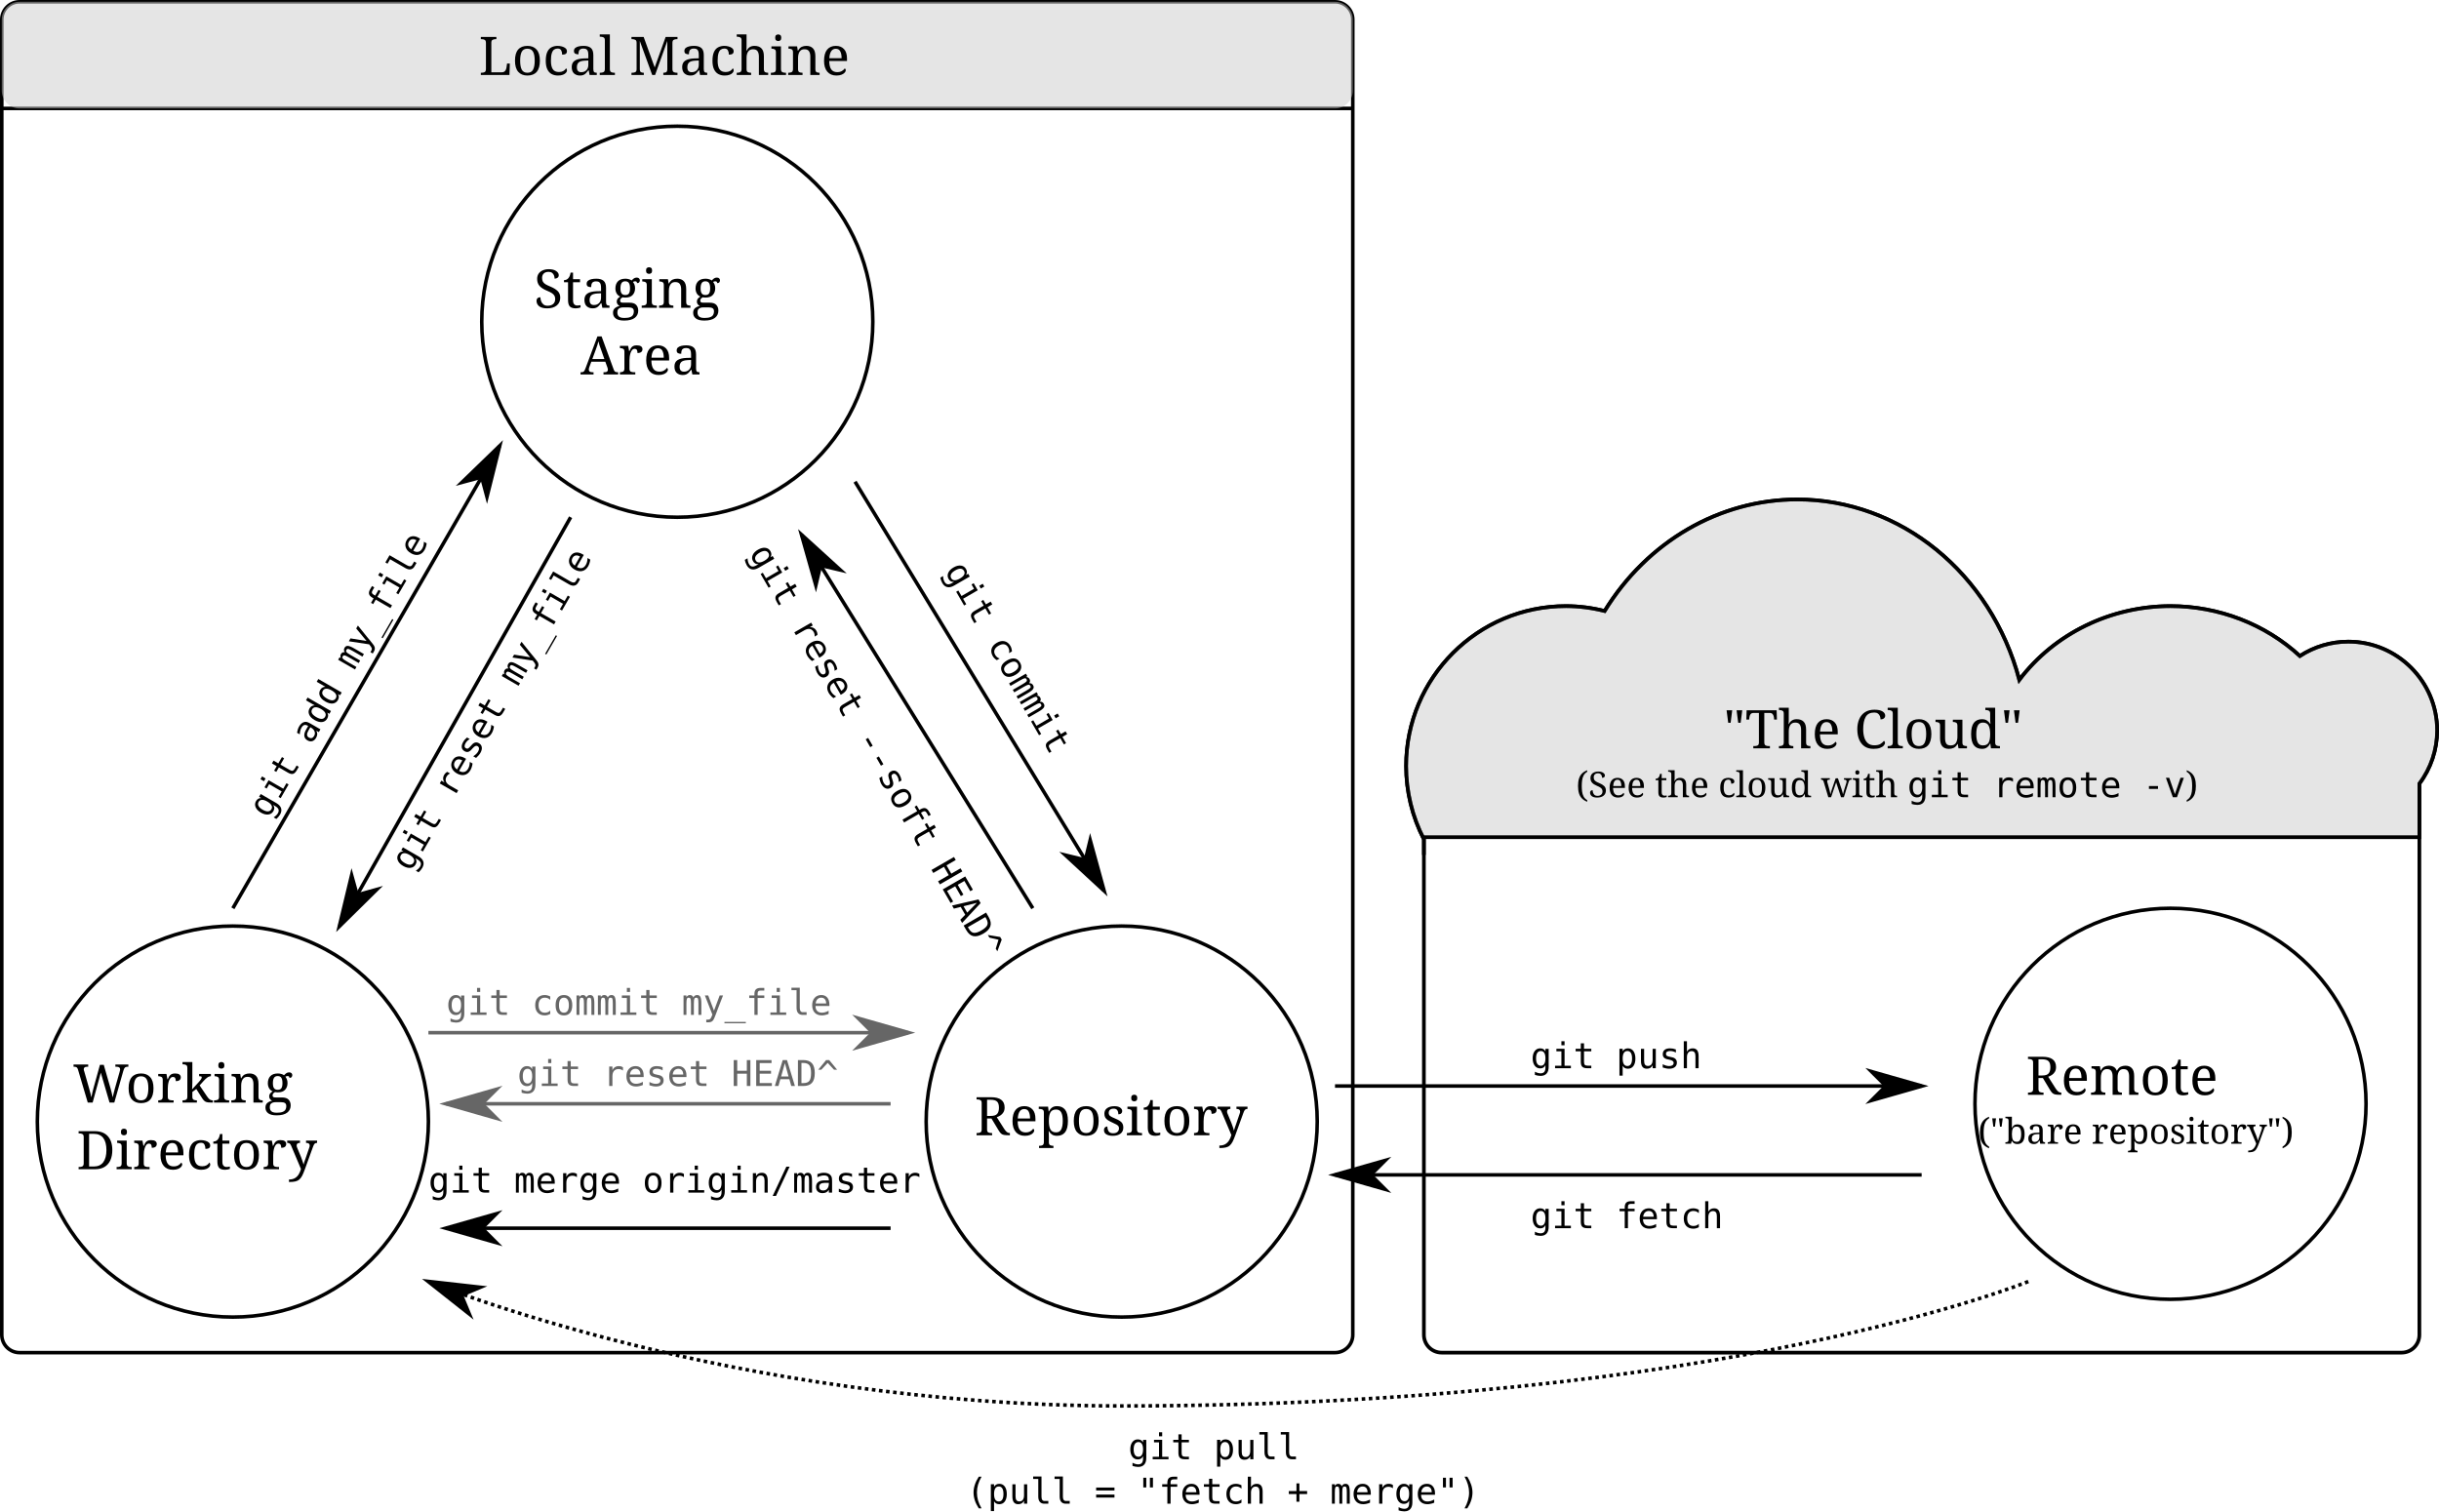
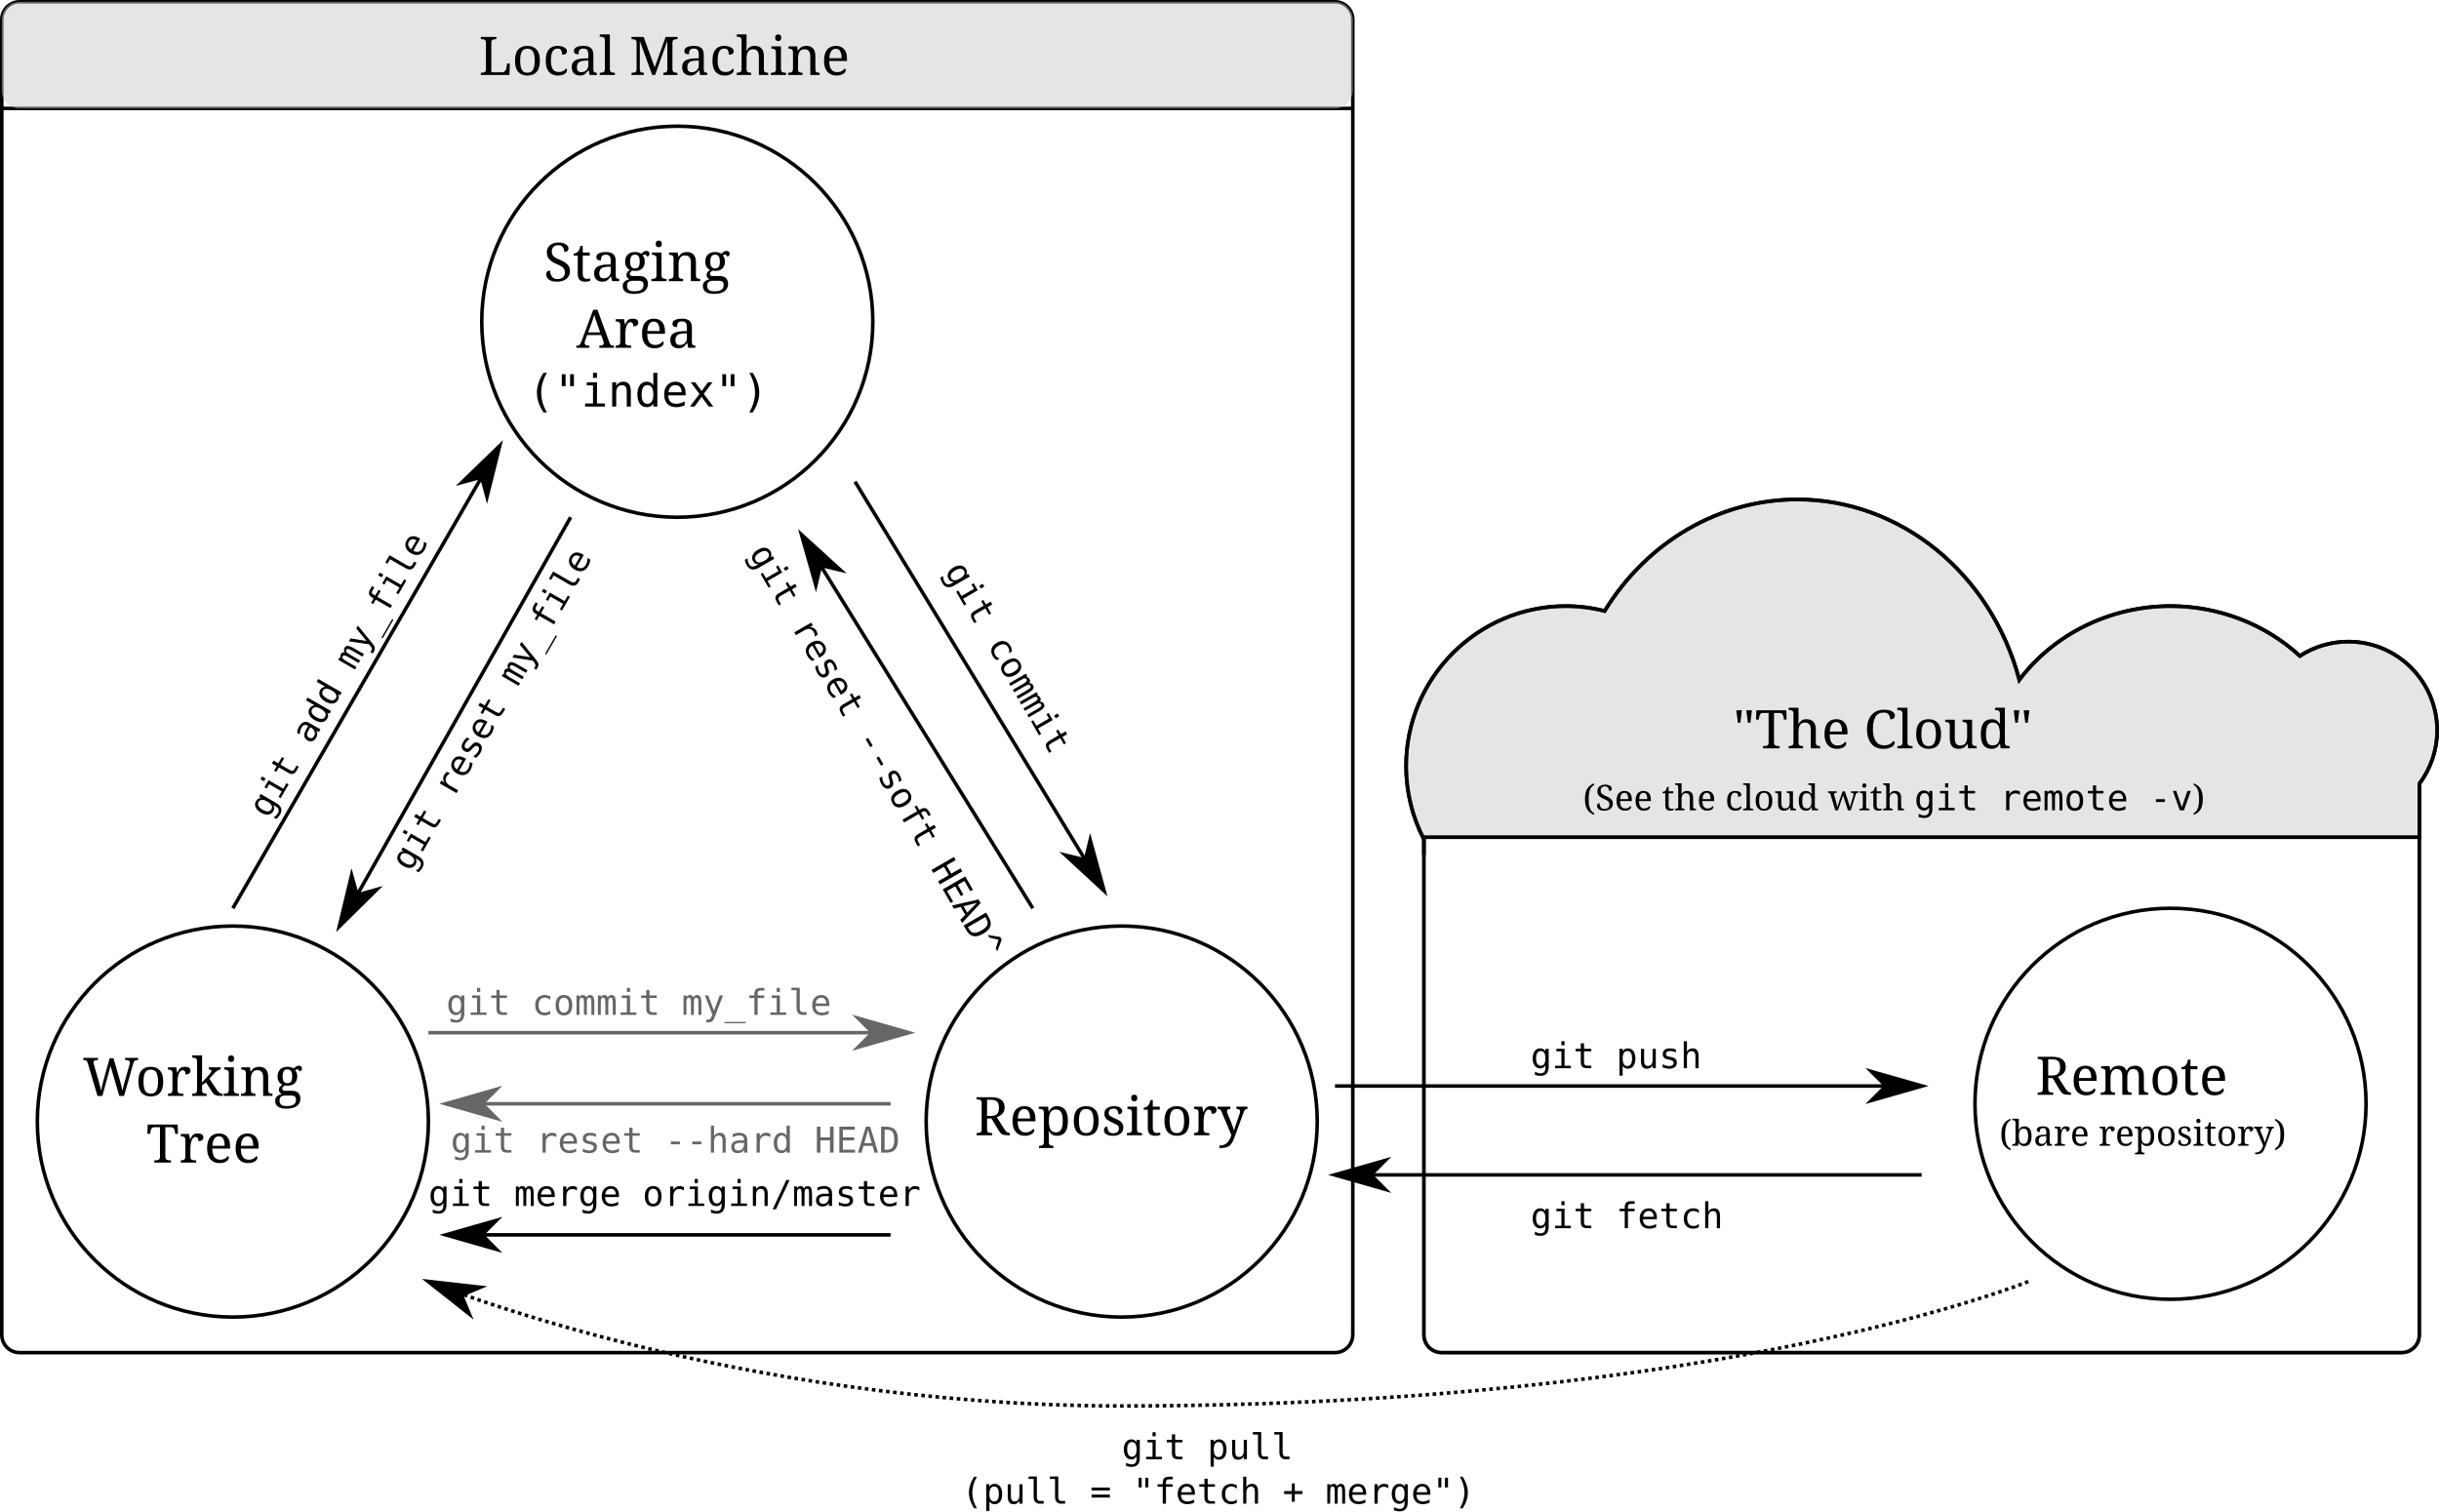
<svg xmlns="http://www.w3.org/2000/svg" width="193.61mm" height="119.986mm" viewBox="0 0 686.019 425.148" id="svg2" version="1.1">
  <defs id="defs4">
    <marker style="overflow:visible" id="marker6552" refX="0" refY="0" orient="auto">
      <path transform="matrix(-0.8,0,0,-0.8,-10,0)" style="fill:#000000;fill-opacity:1;fill-rule:evenodd;stroke:#000000;stroke-width:1pt;stroke-opacity:1" d="M 0,0 5,-5 -12.5,0 5,5 0,0 Z" id="path6554" />
    </marker>
    <marker orient="auto" refY="0" refX="0" id="marker6302" style="overflow:visible">
      <path id="path6304" d="M 0,0 5,-5 -12.5,0 5,5 0,0 Z" style="fill:#000000;fill-opacity:1;fill-rule:evenodd;stroke:#000000;stroke-width:1pt;stroke-opacity:1" transform="matrix(-0.8,0,0,-0.8,-10,0)" />
    </marker>
    <marker style="overflow:visible" id="marker6230" refX="0" refY="0" orient="auto">
      <path transform="matrix(-0.8,0,0,-0.8,-10,0)" style="fill:#000000;fill-opacity:1;fill-rule:evenodd;stroke:#000000;stroke-width:1pt;stroke-opacity:1" d="M 0,0 5,-5 -12.5,0 5,5 0,0 Z" id="path6232" />
    </marker>
    <marker orient="auto" refY="0" refX="0" id="marker6039" style="overflow:visible">
      <path id="path6041" d="M 0,0 5,-5 -12.5,0 5,5 0,0 Z" style="fill:#000000;fill-opacity:1;fill-rule:evenodd;stroke:#000000;stroke-width:1pt;stroke-opacity:1" transform="matrix(-0.8,0,0,-0.8,-10,0)" />
    </marker>
    <marker style="overflow:visible" id="marker4667" refX="0" refY="0" orient="auto">
      <path transform="matrix(-0.8,0,0,-0.8,-10,0)" style="fill:#000000;fill-opacity:1;fill-rule:evenodd;stroke:#000000;stroke-width:1pt;stroke-opacity:1" d="M 0,0 5,-5 -12.5,0 5,5 0,0 Z" id="path4669" />
    </marker>
    <marker orient="auto" refY="0" refX="0" id="marker4613" style="overflow:visible">
      <path id="path4615" d="M 0,0 5,-5 -12.5,0 5,5 0,0 Z" style="fill:#000000;fill-opacity:1;fill-rule:evenodd;stroke:#000000;stroke-width:1pt;stroke-opacity:1" transform="matrix(-0.8,0,0,-0.8,-10,0)" />
    </marker>
    <marker style="overflow:visible" id="marker4565" refX="0" refY="0" orient="auto">
      <path transform="matrix(-0.8,0,0,-0.8,-10,0)" style="fill:#666666;fill-opacity:1;fill-rule:evenodd;stroke:#666666;stroke-width:1pt;stroke-opacity:1" d="M 0,0 5,-5 -12.5,0 5,5 0,0 Z" id="path4567" />
    </marker>
    <marker orient="auto" refY="0" refX="0" id="marker4523" style="overflow:visible">
      <path id="path4525" d="M 0,0 5,-5 -12.5,0 5,5 0,0 Z" style="fill:#666666;fill-opacity:1;fill-rule:evenodd;stroke:#666666;stroke-width:1pt;stroke-opacity:1" transform="matrix(-0.8,0,0,-0.8,-10,0)" />
    </marker>
    <marker style="overflow:visible" id="marker4487" refX="0" refY="0" orient="auto">
      <path transform="matrix(-0.8,0,0,-0.8,-10,0)" style="fill:#000000;fill-opacity:1;fill-rule:evenodd;stroke:#000000;stroke-width:1pt;stroke-opacity:1" d="M 0,0 5,-5 -12.5,0 5,5 0,0 Z" id="path4489" />
    </marker>
    <marker orient="auto" refY="0" refX="0" id="Arrow1Lend" style="overflow:visible">
      <path id="path4206" d="M 0,0 5,-5 -12.5,0 5,5 0,0 Z" style="fill:#000000;fill-opacity:1;fill-rule:evenodd;stroke:#000000;stroke-width:1pt;stroke-opacity:1" transform="matrix(-0.8,0,0,-0.8,-10,0)" />
    </marker>
  </defs>
  <g id="layer1" transform="translate(-39.5,-226.8622)">
    <circle style="fill:none;fill-opacity:0.498;stroke:#000000;stroke-width:1;stroke-miterlimit:4;stroke-dasharray:none;stroke-dashoffset:0;stroke-opacity:1" id="path4138" cx="105" cy="542.362" r="55" />
    <circle style="fill:none;fill-opacity:0.498;stroke:#000000;stroke-width:1;stroke-miterlimit:4;stroke-dasharray:none;stroke-dashoffset:0;stroke-opacity:1" id="path4140" cx="355" cy="542.362" r="55" />
    <circle style="fill:none;fill-opacity:0.498;stroke:#000000;stroke-width:1;stroke-miterlimit:4;stroke-dasharray:none;stroke-dashoffset:0;stroke-opacity:1" id="path4142" cx="230" cy="317.362" r="55" />
-     <text xml:space="preserve" style="font-style:normal;font-variant:normal;font-weight:normal;font-stretch:normal;font-size:15px;line-height:125%;font-family:Serif;-inkscape-font-specification:Serif;letter-spacing:0px;word-spacing:0px;fill:#000000;fill-opacity:1;stroke:none;stroke-width:1px;stroke-linecap:butt;stroke-linejoin:miter;stroke-opacity:1" x="104.619" y="537.019" id="text4144">
-       <tspan id="tspan4146" x="104.619" y="537.019" style="text-align:center;text-anchor:middle">Working</tspan>
-       <tspan x="104.619" y="555.769" id="tspan4148" style="text-align:center;text-anchor:middle">Directory</tspan>
+     <text xml:space="preserve" style="font-style:normal;font-variant:normal;font-weight:normal;font-stretch:normal;line-height:0%;font-family:serif;-inkscape-font-specification:Serif;letter-spacing:0px;word-spacing:0px;fill:#000000;fill-opacity:1;stroke:none;stroke-width:1px;stroke-linecap:butt;stroke-linejoin:miter;stroke-opacity:1" x="104.619" y="535.144" id="text4144">
+       <tspan id="tspan4146" x="104.619" y="535.144" style="font-size:15px;line-height:1.25;font-family:serif;text-align:center;text-anchor:middle">Working</tspan>
+       <tspan x="104.619" y="553.894" style="font-style:normal;font-variant:normal;font-weight:normal;font-stretch:normal;font-size:15px;line-height:1.25;font-family:serif;-inkscape-font-specification:Serif;font-variant-ligatures:normal;font-variant-caps:normal;font-variant-numeric:normal;font-feature-settings:normal;text-align:center;writing-mode:lr-tb;text-anchor:middle" id="tspan1825">Tree</tspan>
    </text>
-     <text xml:space="preserve" style="font-style:normal;font-variant:normal;font-weight:normal;font-stretch:normal;font-size:15px;line-height:125%;font-family:Serif;-inkscape-font-specification:Serif;letter-spacing:0px;word-spacing:0px;fill:#000000;fill-opacity:1;stroke:none;stroke-width:1px;stroke-linecap:butt;stroke-linejoin:miter;stroke-opacity:1" x="229.594" y="313.447" id="text4150">
-       <tspan id="tspan4152" x="229.594" y="313.447" style="text-align:center;text-anchor:middle">Staging</tspan>
-       <tspan x="229.594" y="332.197" id="tspan4154" style="text-align:center;text-anchor:middle">Area</tspan>
+     <text xml:space="preserve" style="font-style:normal;font-variant:normal;font-weight:normal;font-stretch:normal;line-height:0%;font-family:serif;-inkscape-font-specification:Serif;letter-spacing:0px;word-spacing:0px;fill:#000000;fill-opacity:1;stroke:none;stroke-width:1px;stroke-linecap:butt;stroke-linejoin:miter;stroke-opacity:1" x="229.594" y="305.947" id="text4150">
+       <tspan id="tspan4152" x="229.594" y="305.947" style="font-size:15px;line-height:1.25;font-family:serif;text-align:center;text-anchor:middle">Staging</tspan>
+       <tspan x="229.594" y="324.697" id="tspan4154" style="font-size:15px;line-height:1.25;font-family:serif;text-align:center;text-anchor:middle">Area</tspan>
+       <tspan x="229.594" y="341.236" style="font-style:normal;font-variant:normal;font-weight:normal;font-stretch:normal;font-size:12.5px;line-height:1.25;font-family:monospace;-inkscape-font-specification:'monospace, Normal';font-variant-ligatures:normal;font-variant-caps:normal;font-variant-numeric:normal;font-feature-settings:normal;text-align:center;writing-mode:lr-tb;text-anchor:middle" id="tspan1823">("index")</tspan>
    </text>
-     <text xml:space="preserve" style="font-style:normal;font-variant:normal;font-weight:normal;font-stretch:normal;font-size:15px;line-height:125%;font-family:Serif;-inkscape-font-specification:Serif;letter-spacing:0px;word-spacing:0px;fill:#000000;fill-opacity:1;stroke:none;stroke-width:1px;stroke-linecap:butt;stroke-linejoin:miter;stroke-opacity:1" x="313.618" y="546.215" id="text4156">
-       <tspan id="tspan4158" x="313.618" y="546.215">Repository</tspan>
+     <text xml:space="preserve" style="font-style:normal;font-variant:normal;font-weight:normal;font-stretch:normal;line-height:0%;font-family:serif;-inkscape-font-specification:Serif;letter-spacing:0px;word-spacing:0px;fill:#000000;fill-opacity:1;stroke:none;stroke-width:1px;stroke-linecap:butt;stroke-linejoin:miter;stroke-opacity:1" x="313.618" y="546.215" id="text4156">
+       <tspan id="tspan4158" x="313.618" y="546.215" style="font-size:15px;line-height:1.25;font-family:serif">Repository</tspan>
    </text>
-     <text xml:space="preserve" style="font-style:normal;font-variant:normal;font-weight:normal;font-stretch:normal;font-size:15px;line-height:125%;font-family:Serif;-inkscape-font-specification:Serif;letter-spacing:0px;word-spacing:0px;fill:#000000;fill-opacity:1;stroke:none;stroke-width:1px;stroke-linecap:butt;stroke-linejoin:miter;stroke-opacity:1" x="650.002" y="534.836" id="text4160">
-       <tspan id="tspan4162" x="650.002" y="534.836" style="text-align:center;text-anchor:middle">Remote</tspan>
-       <tspan x="650.002" y="548.602" id="tspan4164" style="font-size:10px;text-align:center;text-anchor:middle">("bare repository")</tspan>
+     <text xml:space="preserve" style="font-style:normal;font-variant:normal;font-weight:normal;font-stretch:normal;line-height:0%;font-family:serif;-inkscape-font-specification:Serif;letter-spacing:0px;word-spacing:0px;fill:#000000;fill-opacity:1;stroke:none;stroke-width:1px;stroke-linecap:butt;stroke-linejoin:miter;stroke-opacity:1" x="650.002" y="534.836" id="text4160">
+       <tspan id="tspan4162" x="650.002" y="534.836" style="font-size:15px;line-height:1.25;font-family:serif;text-align:center;text-anchor:middle">Remote</tspan>
+       <tspan x="650.002" y="549.162" id="tspan4164" style="font-size:10px;line-height:1.25;font-family:serif;text-align:center;text-anchor:middle">(bare repository)</tspan>
    </text>
    <circle style="fill:none;fill-opacity:0.498;stroke:#000000;stroke-width:1;stroke-miterlimit:4;stroke-dasharray:none;stroke-dashoffset:0;stroke-opacity:1" id="path4166" cx="650" cy="537.362" r="55" />
    <rect style="fill:none;fill-opacity:0.498;stroke:#000000;stroke-width:1;stroke-miterlimit:4;stroke-dasharray:none;stroke-dashoffset:0;stroke-opacity:1" id="rect4187" width="380" height="380" x="40" y="227.362" ry="5" />
    <path style="fill:none;fill-rule:evenodd;stroke:#000000;stroke-width:1px;stroke-linecap:butt;stroke-linejoin:miter;stroke-opacity:1" d="m 40,257.362 380,0" id="path4189" />
    <rect style="fill:#cccccc;fill-opacity:0.498;stroke:none;stroke-width:1;stroke-miterlimit:4;stroke-dasharray:none;stroke-dashoffset:0;stroke-opacity:1" id="rect4195" width="380" height="30" x="40" y="227.362" ry="5" />
-     <text xml:space="preserve" style="font-style:normal;font-variant:normal;font-weight:normal;font-stretch:normal;font-size:15px;line-height:125%;font-family:Serif;-inkscape-font-specification:Serif;letter-spacing:0px;word-spacing:0px;fill:#000000;fill-opacity:1;stroke:none;stroke-width:1px;stroke-linecap:butt;stroke-linejoin:miter;stroke-opacity:1" x="174.178" y="247.954" id="text4191">
-       <tspan id="tspan4193" x="174.178" y="247.954">Local Machine</tspan>
+     <text xml:space="preserve" style="font-style:normal;font-variant:normal;font-weight:normal;font-stretch:normal;line-height:0%;font-family:serif;-inkscape-font-specification:Serif;letter-spacing:0px;word-spacing:0px;fill:#000000;fill-opacity:1;stroke:none;stroke-width:1px;stroke-linecap:butt;stroke-linejoin:miter;stroke-opacity:1" x="174.178" y="247.954" id="text4191">
+       <tspan id="tspan4193" x="174.178" y="247.954" style="font-size:15px;line-height:1.25;font-family:serif">Local Machine</tspan>
    </text>
    <path style="fill:none;fill-rule:evenodd;stroke:#000000;stroke-width:1px;stroke-linecap:butt;stroke-linejoin:miter;stroke-opacity:1;marker-end:url(#Arrow1Lend)" d="m 105,482.362 75,-130" id="path4197" />
    <path style="fill:none;fill-rule:evenodd;stroke:#000000;stroke-width:1px;stroke-linecap:butt;stroke-linejoin:miter;stroke-opacity:1;marker-end:url(#marker4487)" d="m 200,372.362 -65,115" id="path4479" />
    <path style="fill:none;fill-rule:evenodd;stroke:#666666;stroke-width:1px;stroke-linecap:butt;stroke-linejoin:miter;stroke-opacity:1;marker-end:url(#marker4523)" d="m 160,517.362 135,0" id="path4515" />
    <path style="fill:none;fill-rule:evenodd;stroke:#666666;stroke-width:1px;stroke-linecap:butt;stroke-linejoin:miter;stroke-opacity:1;marker-end:url(#marker4565)" d="m 290,537.362 -125,0" id="path4557" />
    <path style="fill:none;fill-rule:evenodd;stroke:#000000;stroke-width:1px;stroke-linecap:butt;stroke-linejoin:miter;stroke-opacity:1;marker-end:url(#marker4613)" d="m 280,362.362 70,115" id="path4605" />
    <path style="fill:none;fill-rule:evenodd;stroke:#000000;stroke-width:1px;stroke-linecap:butt;stroke-linejoin:miter;stroke-opacity:1;marker-end:url(#marker4667)" d="m 330,482.362 -65,-105" id="path4659" />
-     <text xml:space="preserve" style="font-style:normal;font-variant:normal;font-weight:normal;font-stretch:normal;font-size:10px;line-height:125%;font-family:Serif;-inkscape-font-specification:Serif;letter-spacing:0px;word-spacing:0px;fill:#000000;fill-opacity:1;stroke:none;stroke-width:1px;stroke-linecap:butt;stroke-linejoin:miter;stroke-opacity:1" x="-338.587" y="328.274" id="text4719" transform="matrix(0.5,-0.8660254,0.8660254,0.5,0,0)">
-       <tspan id="tspan4721" x="-338.587" y="328.274" style="font-style:normal;font-variant:normal;font-weight:normal;font-stretch:normal;font-family:monospace;-inkscape-font-specification:monospace">git add my_file</tspan>
+     <text xml:space="preserve" style="font-style:normal;font-variant:normal;font-weight:normal;font-stretch:normal;line-height:0%;font-family:serif;-inkscape-font-specification:Serif;letter-spacing:0px;word-spacing:0px;fill:#000000;fill-opacity:1;stroke:none;stroke-width:1px;stroke-linecap:butt;stroke-linejoin:miter;stroke-opacity:1" x="-338.587" y="328.274" id="text4719" transform="rotate(-60)">
+       <tspan id="tspan4721" x="-338.587" y="328.274" style="font-style:normal;font-variant:normal;font-weight:normal;font-stretch:normal;font-size:10px;line-height:1.25;font-family:monospace;-inkscape-font-specification:monospace">git add my_file</tspan>
    </text>
-     <text xml:space="preserve" style="font-style:normal;font-variant:normal;font-weight:normal;font-stretch:normal;font-size:10px;line-height:125%;font-family:Serif;-inkscape-font-specification:Serif;letter-spacing:0px;word-spacing:0px;fill:#000000;fill-opacity:1;stroke:none;stroke-width:1px;stroke-linecap:butt;stroke-linejoin:miter;stroke-opacity:1" x="-331.578" y="370.415" id="text6011" transform="matrix(0.5,-0.8660254,0.8660254,0.5,0,0)">
-       <tspan id="tspan6013" x="-331.578" y="370.415" style="font-style:normal;font-variant:normal;font-weight:normal;font-stretch:normal;font-family:monospace;-inkscape-font-specification:monospace">git reset my_file</tspan>
+     <text xml:space="preserve" style="font-style:normal;font-variant:normal;font-weight:normal;font-stretch:normal;line-height:0%;font-family:serif;-inkscape-font-specification:Serif;letter-spacing:0px;word-spacing:0px;fill:#000000;fill-opacity:1;stroke:none;stroke-width:1px;stroke-linecap:butt;stroke-linejoin:miter;stroke-opacity:1" x="-331.578" y="370.415" id="text6011" transform="rotate(-60)">
+       <tspan id="tspan6013" x="-331.578" y="370.415" style="font-style:normal;font-variant:normal;font-weight:normal;font-stretch:normal;font-size:10px;line-height:1.25;font-family:monospace;-inkscape-font-specification:monospace">git reset my_file</tspan>
    </text>
-     <text xml:space="preserve" style="font-style:normal;font-variant:normal;font-weight:normal;font-stretch:normal;font-size:10px;line-height:125%;font-family:Serif;-inkscape-font-specification:Serif;letter-spacing:0px;word-spacing:0px;fill:#000000;fill-opacity:1;stroke:none;stroke-width:1px;stroke-linecap:butt;stroke-linejoin:miter;stroke-opacity:1" x="487.966" y="-70.457" id="text6015" transform="matrix(0.5,0.8660254,-0.8660254,0.5,0,0)">
-       <tspan id="tspan6017" x="487.966" y="-70.457" style="font-style:normal;font-variant:normal;font-weight:normal;font-stretch:normal;font-family:monospace;-inkscape-font-specification:monospace">git commit</tspan>
+     <text xml:space="preserve" style="font-style:normal;font-variant:normal;font-weight:normal;font-stretch:normal;line-height:0%;font-family:serif;-inkscape-font-specification:Serif;letter-spacing:0px;word-spacing:0px;fill:#000000;fill-opacity:1;stroke:none;stroke-width:1px;stroke-linecap:butt;stroke-linejoin:miter;stroke-opacity:1" x="487.966" y="-70.457" id="text6015" transform="rotate(60)">
+       <tspan id="tspan6017" x="487.966" y="-70.457" style="font-style:normal;font-variant:normal;font-weight:normal;font-stretch:normal;font-size:10px;line-height:1.25;font-family:monospace;-inkscape-font-specification:monospace">git commit</tspan>
    </text>
-     <text xml:space="preserve" style="font-style:normal;font-variant:normal;font-weight:normal;font-stretch:normal;font-size:10px;line-height:125%;font-family:Serif;-inkscape-font-specification:Serif;letter-spacing:0px;word-spacing:0px;fill:#000000;fill-opacity:1;stroke:none;stroke-width:1px;stroke-linecap:butt;stroke-linejoin:miter;stroke-opacity:1" x="456.135" y="-25.325" id="text6019" transform="matrix(0.5,0.8660254,-0.8660254,0.5,0,0)">
-       <tspan x="456.135" y="-25.325" id="tspan6023" style="font-style:normal;font-variant:normal;font-weight:normal;font-stretch:normal;font-family:monospace;-inkscape-font-specification:monospace">git reset --soft HEAD^</tspan>
+     <text xml:space="preserve" style="font-style:normal;font-variant:normal;font-weight:normal;font-stretch:normal;line-height:0%;font-family:serif;-inkscape-font-specification:Serif;letter-spacing:0px;word-spacing:0px;fill:#000000;fill-opacity:1;stroke:none;stroke-width:1px;stroke-linecap:butt;stroke-linejoin:miter;stroke-opacity:1" x="456.135" y="-25.325" id="text6019" transform="rotate(60)">
+       <tspan x="456.135" y="-25.325" id="tspan6023" style="font-style:normal;font-variant:normal;font-weight:normal;font-stretch:normal;font-size:10px;line-height:1.25;font-family:monospace;-inkscape-font-specification:monospace">git reset --soft HEAD^</tspan>
    </text>
-     <text xml:space="preserve" style="font-style:normal;font-variant:normal;font-weight:normal;font-stretch:normal;font-size:10px;line-height:125%;font-family:Serif;-inkscape-font-specification:Serif;letter-spacing:0px;word-spacing:0px;fill:#666666;fill-opacity:1;stroke:none;stroke-width:1px;stroke-linecap:butt;stroke-linejoin:miter;stroke-opacity:1" x="185" y="532.362" id="text6027">
-       <tspan id="tspan6029" x="185" y="532.362" style="font-style:normal;font-variant:normal;font-weight:normal;font-stretch:normal;font-family:monospace;-inkscape-font-specification:monospace;fill:#666666">git reset HEAD^</tspan>
+     <text xml:space="preserve" style="font-style:normal;font-variant:normal;font-weight:normal;font-stretch:normal;line-height:0%;font-family:serif;-inkscape-font-specification:Serif;letter-spacing:0px;word-spacing:0px;fill:#666666;fill-opacity:1;stroke:none;stroke-width:1px;stroke-linecap:butt;stroke-linejoin:miter;stroke-opacity:1" x="166.25" y="551.112" id="text6027">
+       <tspan id="tspan6029" x="166.25" y="551.112" style="font-style:normal;font-variant:normal;font-weight:normal;font-stretch:normal;font-size:10px;line-height:1.25;font-family:monospace;-inkscape-font-specification:monospace;fill:#666666">git reset --hard HEAD</tspan>
    </text>
-     <text xml:space="preserve" style="font-style:normal;font-variant:normal;font-weight:normal;font-stretch:normal;font-size:10px;line-height:125%;font-family:Serif;-inkscape-font-specification:Serif;letter-spacing:0px;word-spacing:0px;fill:#666666;fill-opacity:1;stroke:none;stroke-width:1px;stroke-linecap:butt;stroke-linejoin:miter;stroke-opacity:1" x="165" y="512.362" id="text6115">
-       <tspan id="tspan6117" x="165" y="512.362" style="font-style:normal;font-variant:normal;font-weight:normal;font-stretch:normal;font-family:monospace;-inkscape-font-specification:monospace;fill:#666666">git commit my_file</tspan>
+     <text xml:space="preserve" style="font-style:normal;font-variant:normal;font-weight:normal;font-stretch:normal;line-height:0%;font-family:serif;-inkscape-font-specification:Serif;letter-spacing:0px;word-spacing:0px;fill:#666666;fill-opacity:1;stroke:none;stroke-width:1px;stroke-linecap:butt;stroke-linejoin:miter;stroke-opacity:1" x="165" y="512.362" id="text6115">
+       <tspan id="tspan6117" x="165" y="512.362" style="font-style:normal;font-variant:normal;font-weight:normal;font-stretch:normal;font-size:10px;line-height:1.25;font-family:monospace;-inkscape-font-specification:monospace;fill:#666666">git commit my_file</tspan>
    </text>
    <path style="fill:none;fill-opacity:0.498;stroke:#000000;stroke-width:1.038;stroke-miterlimit:4;stroke-dasharray:none;stroke-dashoffset:0;stroke-opacity:1" d="m 545,367.362 c -21.798,0.019 -42.137,11.803 -54.162,31.383 -3.543,-0.899 -7.183,-1.364 -10.838,-1.383 -24.853,0 -45,20.147 -45,45 0.004,7.164 1.718,14.224 5,20.592 l 0,139.407 c 0,2.77 2.23,5 5,5 l 270,0 c 2.77,0 5,-2.23 5,-5 l 0,-155.05 c 3.235,-4.314 4.989,-9.557 5,-14.949 0,-13.807 -11.193,-25 -25,-25 -4.831,0.002 -9.558,1.405 -13.609,4.037 C 676.623,402.414 663.58,397.383 650,397.362 c -16.853,0.019 -32.673,7.743 -42.527,20.764 C 599.501,388.087 574.01,367.374 545,367.362 Z" id="path6188" />
    <path id="path6202" d="m 545,367.361 c -21.798,0.019 -42.137,11.803 -54.162,31.383 -3.543,-0.899 -7.183,-1.364 -10.838,-1.383 -24.853,0 -45,20.147 -45,45 0.004,7.164 1.718,14.224 5,20.592 l 0,4.409 0,-5 280,0 0,0 0,-15.052 c 3.235,-4.314 4.989,-9.557 5,-14.949 0,-13.807 -11.193,-25 -25,-25 -4.831,0.002 -9.558,1.405 -13.609,4.037 C 676.623,402.413 663.58,397.382 650,397.361 633.147,397.38 617.327,405.104 607.473,418.125 599.501,388.086 574.01,367.373 545,367.361 Z" style="fill:#cccccc;fill-opacity:0.498;stroke:#000000;stroke-width:1.038;stroke-miterlimit:4;stroke-dasharray:none;stroke-dashoffset:0;stroke-opacity:1" />
-     <text xml:space="preserve" style="font-style:normal;font-variant:normal;font-weight:normal;font-stretch:normal;font-size:15px;line-height:125%;font-family:Serif;-inkscape-font-specification:Serif;letter-spacing:0px;word-spacing:0px;fill:#000000;fill-opacity:1;stroke:none;stroke-width:1px;stroke-linecap:butt;stroke-linejoin:miter;stroke-opacity:1" x="580" y="437.362" id="text6204">
-       <tspan id="tspan6206" x="580" y="437.362" style="text-align:center;text-anchor:middle">"The Cloud"</tspan>
-       <tspan x="580" y="451.128" id="tspan6540" style="font-size:10px;text-align:center;text-anchor:middle">(See the cloud with <tspan style="font-style:normal;font-variant:normal;font-weight:normal;font-stretch:normal;font-family:monospace;-inkscape-font-specification:monospace" id="tspan6542">git remote -v</tspan>)</tspan>
+     <text xml:space="preserve" style="font-style:normal;font-variant:normal;font-weight:normal;font-stretch:normal;line-height:0%;font-family:serif;-inkscape-font-specification:Serif;letter-spacing:0px;word-spacing:0px;fill:#000000;fill-opacity:1;stroke:none;stroke-width:1px;stroke-linecap:butt;stroke-linejoin:miter;stroke-opacity:1" x="580" y="437.362" id="text6204">
+       <tspan id="tspan6206" x="580" y="437.362" style="font-size:15px;line-height:1.25;font-family:serif;text-align:center;text-anchor:middle">"The Cloud"</tspan>
+       <tspan x="580" y="454.813" id="tspan6540" style="font-size:10px;line-height:1.25;font-family:serif;text-align:center;text-anchor:middle">(See the cloud with <tspan style="font-style:normal;font-variant:normal;font-weight:normal;font-stretch:normal;font-family:monospace;-inkscape-font-specification:monospace" id="tspan6542">git remote -v</tspan>)</tspan>
    </text>
    <path style="fill:none;fill-rule:evenodd;stroke:#000000;stroke-width:1px;stroke-linecap:butt;stroke-linejoin:miter;stroke-opacity:1;marker-end:url(#marker6039)" d="m 415,532.362 165,0" id="path6208" />
    <path style="fill:none;fill-rule:evenodd;stroke:#000000;stroke-width:1px;stroke-linecap:butt;stroke-linejoin:miter;stroke-opacity:1;marker-end:url(#marker6230)" d="m 580,557.362 -165,0" id="path6222" />
-     <path style="fill:none;fill-rule:evenodd;stroke:#000000;stroke-width:1px;stroke-linecap:butt;stroke-linejoin:miter;stroke-opacity:1;marker-end:url(#marker6302)" d="m 290,572.362 -125,0" id="path6294" />
-     <text xml:space="preserve" style="font-style:normal;font-variant:normal;font-weight:normal;font-stretch:normal;font-size:10px;line-height:125%;font-family:Serif;-inkscape-font-specification:Serif;letter-spacing:0px;word-spacing:0px;fill:#000000;fill-opacity:1;stroke:none;stroke-width:1px;stroke-linecap:butt;stroke-linejoin:miter;stroke-opacity:1" x="160" y="562.362" id="text6528">
-       <tspan id="tspan6530" x="160" y="562.362" style="font-style:normal;font-variant:normal;font-weight:normal;font-stretch:normal;font-family:monospace;-inkscape-font-specification:monospace">git merge origin/master</tspan>
+     <path style="fill:none;fill-rule:evenodd;stroke:#000000;stroke-width:1px;stroke-linecap:butt;stroke-linejoin:miter;stroke-opacity:1;marker-end:url(#marker6302)" d="M 290,574.237 H 165" id="path6294" />
+     <text xml:space="preserve" style="font-style:normal;font-variant:normal;font-weight:normal;font-stretch:normal;line-height:0%;font-family:serif;-inkscape-font-specification:Serif;letter-spacing:0px;word-spacing:0px;fill:#000000;fill-opacity:1;stroke:none;stroke-width:1px;stroke-linecap:butt;stroke-linejoin:miter;stroke-opacity:1" x="160" y="566.112" id="text6528">
+       <tspan id="tspan6530" x="160" y="566.112" style="font-style:normal;font-variant:normal;font-weight:normal;font-stretch:normal;font-size:10px;line-height:1.25;font-family:monospace;-inkscape-font-specification:monospace">git merge origin/master</tspan>
    </text>
-     <text xml:space="preserve" style="font-style:normal;font-variant:normal;font-weight:normal;font-stretch:normal;font-size:10px;line-height:125%;font-family:Serif;-inkscape-font-specification:Serif;letter-spacing:0px;word-spacing:0px;fill:#000000;fill-opacity:1;stroke:none;stroke-width:1px;stroke-linecap:butt;stroke-linejoin:miter;stroke-opacity:1" x="470" y="527.362" id="text6532">
-       <tspan id="tspan6534" x="470" y="527.362" style="font-style:normal;font-variant:normal;font-weight:normal;font-stretch:normal;font-family:monospace;-inkscape-font-specification:monospace">git push</tspan>
+     <text xml:space="preserve" style="font-style:normal;font-variant:normal;font-weight:normal;font-stretch:normal;line-height:0%;font-family:serif;-inkscape-font-specification:Serif;letter-spacing:0px;word-spacing:0px;fill:#000000;fill-opacity:1;stroke:none;stroke-width:1px;stroke-linecap:butt;stroke-linejoin:miter;stroke-opacity:1" x="470" y="527.362" id="text6532">
+       <tspan id="tspan6534" x="470" y="527.362" style="font-style:normal;font-variant:normal;font-weight:normal;font-stretch:normal;font-size:10px;line-height:1.25;font-family:monospace;-inkscape-font-specification:monospace">git push</tspan>
    </text>
-     <text xml:space="preserve" style="font-style:normal;font-variant:normal;font-weight:normal;font-stretch:normal;font-size:10px;line-height:125%;font-family:Serif;-inkscape-font-specification:Serif;letter-spacing:0px;word-spacing:0px;fill:#000000;fill-opacity:1;stroke:none;stroke-width:1px;stroke-linecap:butt;stroke-linejoin:miter;stroke-opacity:1" x="470" y="572.362" id="text6536">
-       <tspan id="tspan6538" x="470" y="572.362" style="font-style:normal;font-variant:normal;font-weight:normal;font-stretch:normal;font-family:monospace;-inkscape-font-specification:monospace">git fetch</tspan>
+     <text xml:space="preserve" style="font-style:normal;font-variant:normal;font-weight:normal;font-stretch:normal;line-height:0%;font-family:serif;-inkscape-font-specification:Serif;letter-spacing:0px;word-spacing:0px;fill:#000000;fill-opacity:1;stroke:none;stroke-width:1px;stroke-linecap:butt;stroke-linejoin:miter;stroke-opacity:1" x="470" y="572.362" id="text6536">
+       <tspan id="tspan6538" x="470" y="572.362" style="font-style:normal;font-variant:normal;font-weight:normal;font-stretch:normal;font-size:10px;line-height:1.25;font-family:monospace;-inkscape-font-specification:monospace">git fetch</tspan>
    </text>
    <path style="fill:none;fill-rule:evenodd;stroke:#000000;stroke-width:1;stroke-linecap:butt;stroke-linejoin:miter;stroke-miterlimit:4;stroke-dasharray:1, 1;stroke-dashoffset:0;stroke-opacity:1;marker-end:url(#marker6552)" d="m 610,587.362 c 0,0 -85,35 -255,35 -110,0 -195,-35 -195,-35" id="path6544" />
-     <text xml:space="preserve" style="font-style:normal;font-variant:normal;font-weight:normal;font-stretch:normal;font-size:10px;line-height:125%;font-family:Serif;-inkscape-font-specification:Serif;letter-spacing:0px;word-spacing:0px;fill:#000000;fill-opacity:1;stroke:none;stroke-width:1px;stroke-linecap:butt;stroke-linejoin:miter;stroke-opacity:1" x="390" y="637.362" id="text6628">
-       <tspan id="tspan6630" x="390" y="637.362" style="font-style:normal;font-variant:normal;font-weight:normal;font-stretch:normal;font-family:monospace;-inkscape-font-specification:monospace;text-align:center;text-anchor:middle">git pull</tspan>
-       <tspan x="390" y="649.862" id="tspan6632" style="font-style:normal;font-variant:normal;font-weight:normal;font-stretch:normal;font-family:monospace;-inkscape-font-specification:monospace;text-align:center;text-anchor:middle">(pull = "fetch + merge")</tspan>
+     <text xml:space="preserve" style="font-style:normal;font-variant:normal;font-weight:normal;font-stretch:normal;line-height:0%;font-family:serif;-inkscape-font-specification:Serif;letter-spacing:0px;word-spacing:0px;fill:#000000;fill-opacity:1;stroke:none;stroke-width:1px;stroke-linecap:butt;stroke-linejoin:miter;stroke-opacity:1" x="390" y="637.362" id="text6628">
+       <tspan id="tspan6630" x="390" y="637.362" style="font-style:normal;font-variant:normal;font-weight:normal;font-stretch:normal;font-size:10px;line-height:1.25;font-family:monospace;-inkscape-font-specification:monospace;text-align:center;text-anchor:middle">git pull</tspan>
+       <tspan x="390" y="649.862" id="tspan6632" style="font-style:normal;font-variant:normal;font-weight:normal;font-stretch:normal;font-size:10px;line-height:1.25;font-family:monospace;-inkscape-font-specification:monospace;text-align:center;text-anchor:middle">(pull = "fetch + merge")</tspan>
    </text>
  </g>
</svg>
